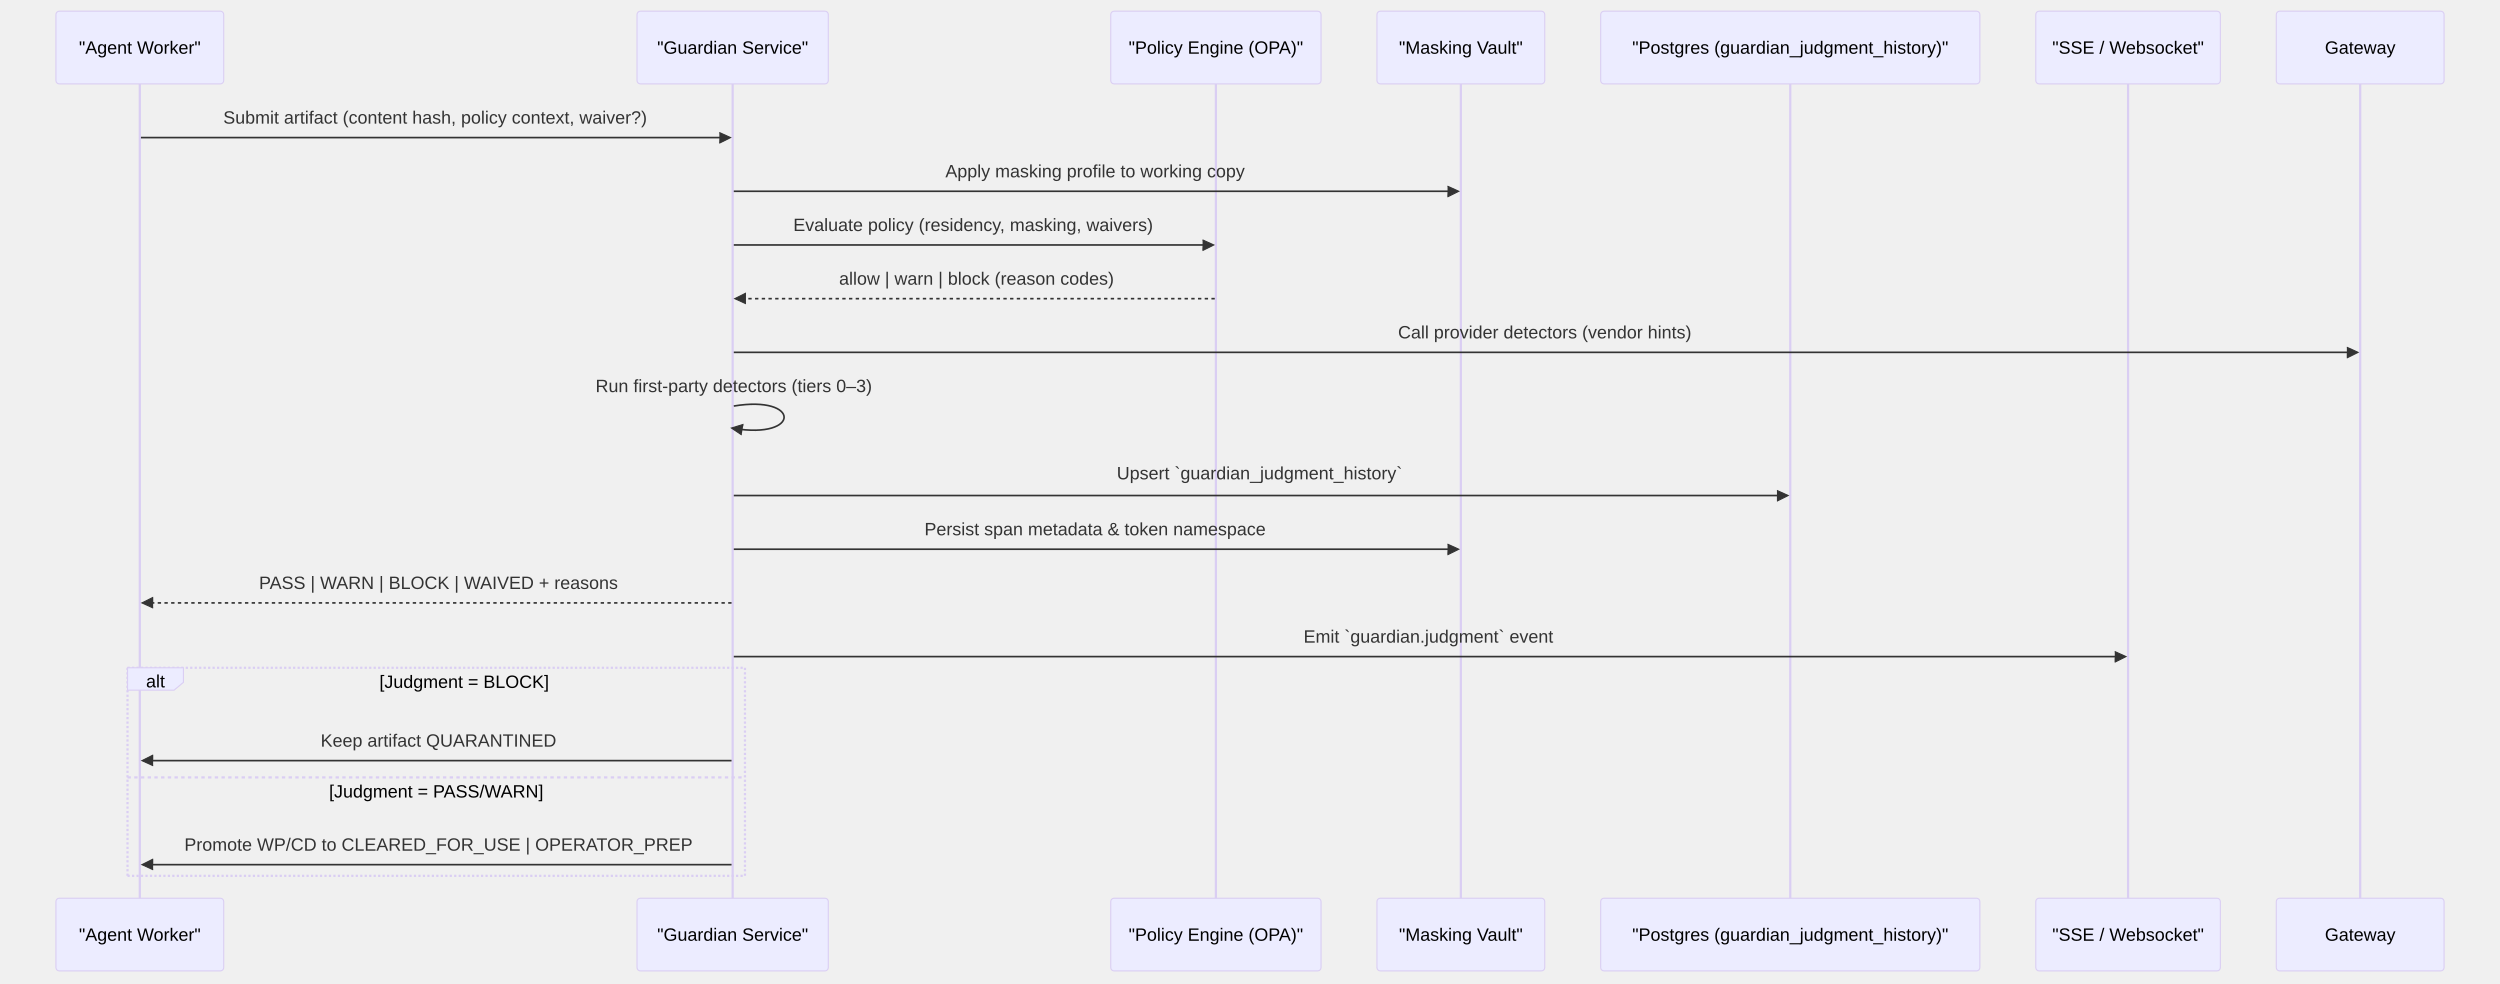
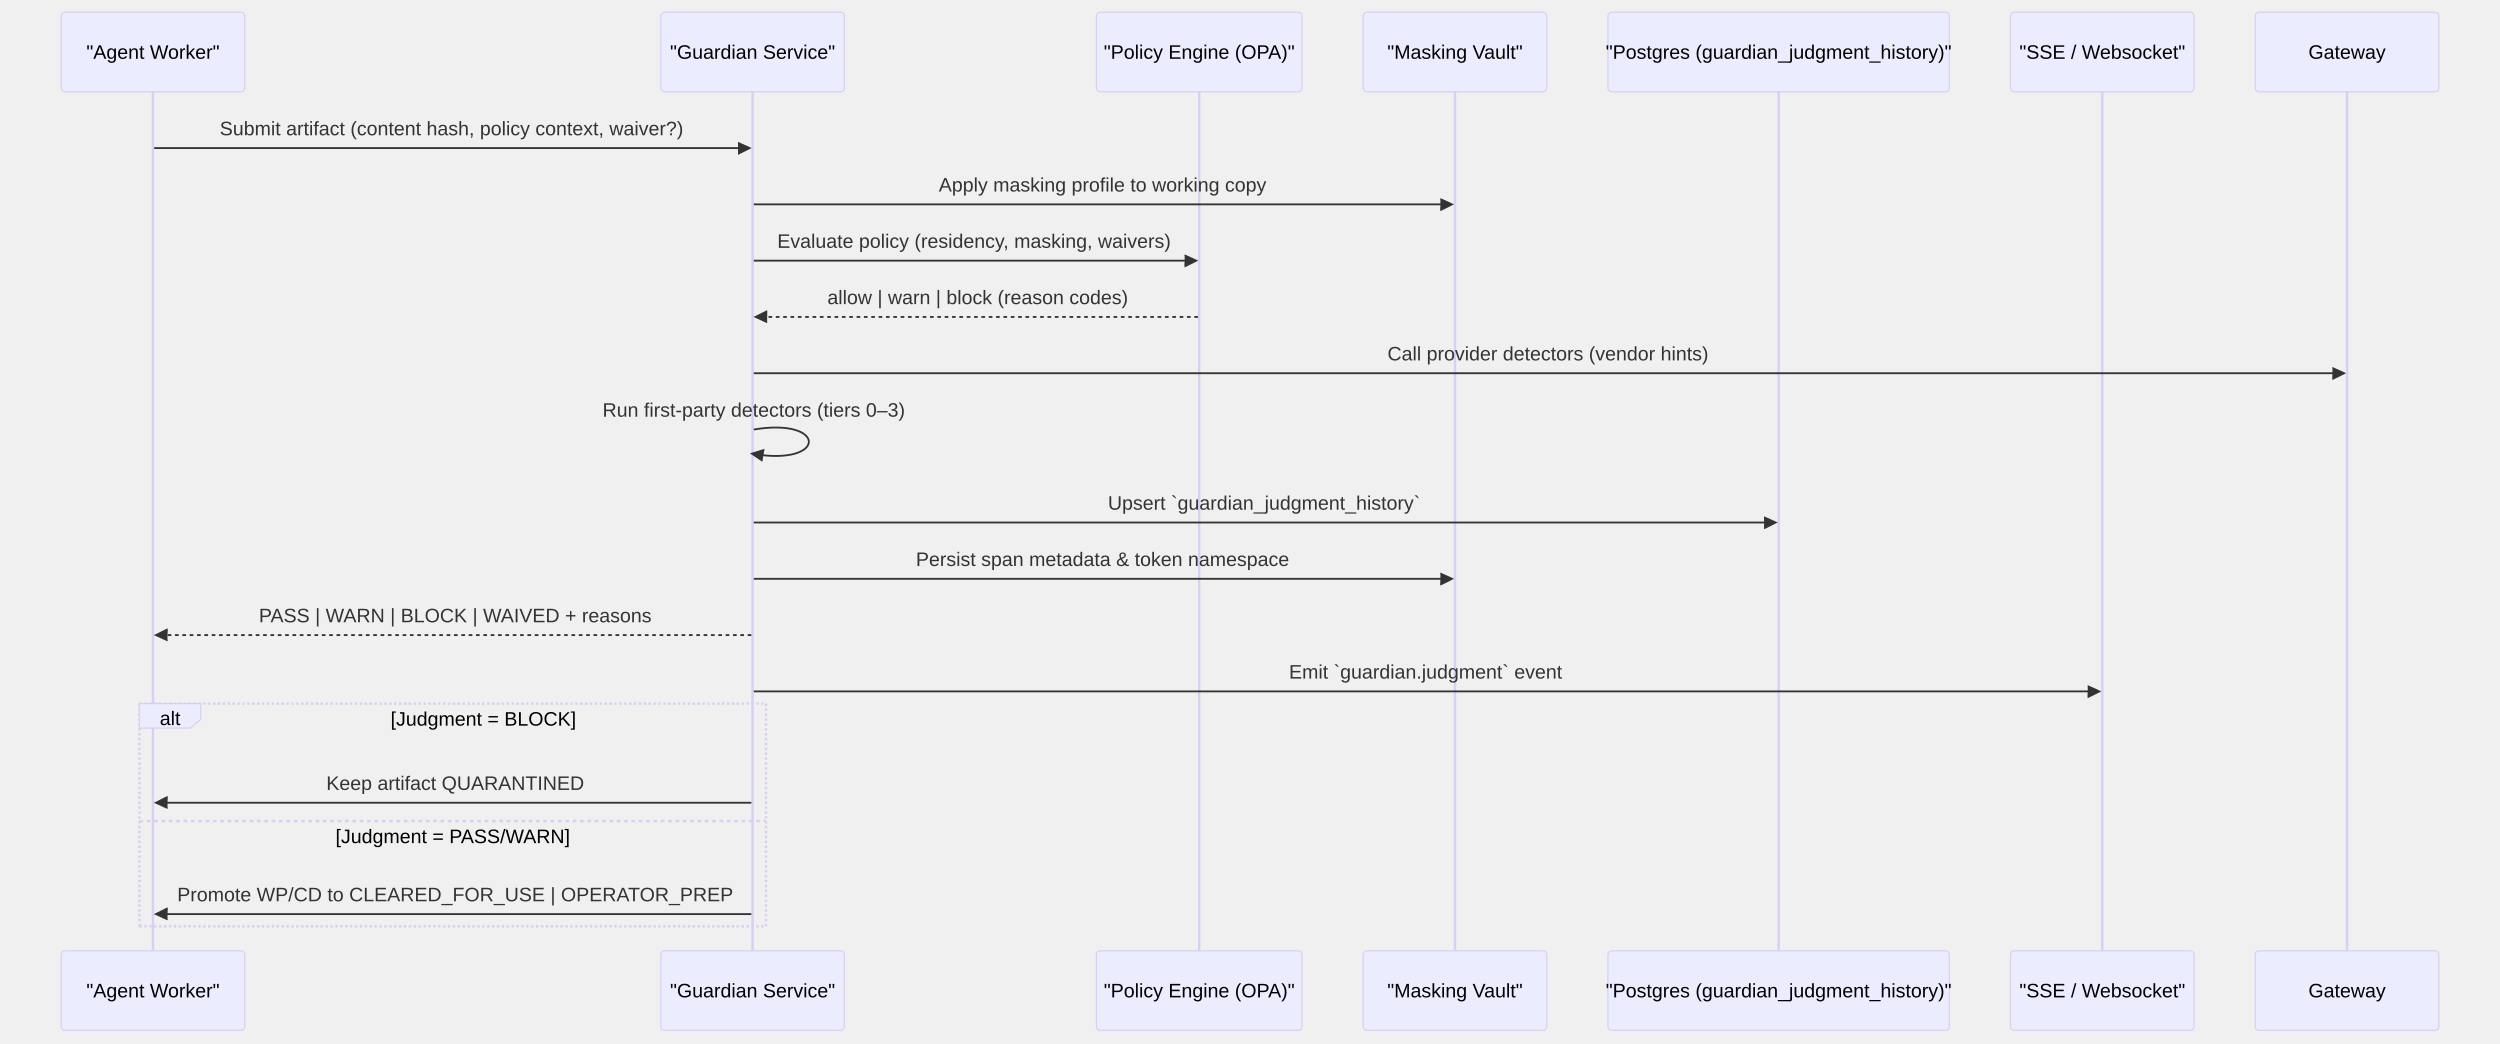
- <svg xmlns="http://www.w3.org/2000/svg" id="my-svg" width="100%" style="max-width: 2235px; background-color: white;" viewBox="-50 -10 2235 879" role="graphics-document document" aria-roledescription="sequence">
+ <svg xmlns="http://www.w3.org/2000/svg" id="my-svg" width="100%" style="max-width: 2043px; background-color: white;" viewBox="-50 -10 2043 853" role="graphics-document document" aria-roledescription="sequence">
  <g>
-     <rect x="1985" y="793" fill="#eaeaea" stroke="#666" width="150" height="65" name="Gateway" rx="3" ry="3" class="actor actor-bottom" />
-     <text x="2060" y="825.5" dominant-baseline="central" alignment-baseline="central" class="actor actor-box" style="text-anchor: middle; font-size: 16px; font-weight: 400;">
-       <tspan x="2060" dy="0">Gateway</tspan>
+     <rect x="1793" y="767" fill="#eaeaea" stroke="#666" width="150" height="65" name="Gateway" rx="3" ry="3" class="actor actor-bottom" />
+     <text x="1868" y="799.5" dominant-baseline="central" alignment-baseline="central" class="actor actor-box" style="text-anchor: middle; font-size: 16px; font-weight: 400;">
+       <tspan x="1868" dy="0">Gateway</tspan>
    </text>
  </g>
  <g>
-     <rect x="1770" y="793" fill="#eaeaea" stroke="#666" width="165" height="65" name="SSE" rx="3" ry="3" class="actor actor-bottom" />
-     <text x="1852.5" y="825.5" dominant-baseline="central" alignment-baseline="central" class="actor actor-box" style="text-anchor: middle; font-size: 16px; font-weight: 400;">
-       <tspan x="1852.5" dy="0">"SSE / Websocket"</tspan>
+     <rect x="1593" y="767" fill="#eaeaea" stroke="#666" width="150" height="65" name="SSE" rx="3" ry="3" class="actor actor-bottom" />
+     <text x="1668" y="799.5" dominant-baseline="central" alignment-baseline="central" class="actor actor-box" style="text-anchor: middle; font-size: 16px; font-weight: 400;">
+       <tspan x="1668" dy="0">"SSE / Websocket"</tspan>
    </text>
  </g>
  <g>
-     <rect x="1381" y="793" fill="#eaeaea" stroke="#666" width="339" height="65" name="DB" rx="3" ry="3" class="actor actor-bottom" />
-     <text x="1550.5" y="825.5" dominant-baseline="central" alignment-baseline="central" class="actor actor-box" style="text-anchor: middle; font-size: 16px; font-weight: 400;">
-       <tspan x="1550.5" dy="0">"Postgres (guardian_judgment_history)"</tspan>
+     <rect x="1264" y="767" fill="#eaeaea" stroke="#666" width="279" height="65" name="DB" rx="3" ry="3" class="actor actor-bottom" />
+     <text x="1403.5" y="799.5" dominant-baseline="central" alignment-baseline="central" class="actor actor-box" style="text-anchor: middle; font-size: 16px; font-weight: 400;">
+       <tspan x="1403.5" dy="0">"Postgres (guardian_judgment_history)"</tspan>
    </text>
  </g>
  <g>
-     <rect x="1181" y="793" fill="#eaeaea" stroke="#666" width="150" height="65" name="Vault" rx="3" ry="3" class="actor actor-bottom" />
-     <text x="1256" y="825.5" dominant-baseline="central" alignment-baseline="central" class="actor actor-box" style="text-anchor: middle; font-size: 16px; font-weight: 400;">
-       <tspan x="1256" dy="0">"Masking Vault"</tspan>
+     <rect x="1064" y="767" fill="#eaeaea" stroke="#666" width="150" height="65" name="Vault" rx="3" ry="3" class="actor actor-bottom" />
+     <text x="1139" y="799.5" dominant-baseline="central" alignment-baseline="central" class="actor actor-box" style="text-anchor: middle; font-size: 16px; font-weight: 400;">
+       <tspan x="1139" dy="0">"Masking Vault"</tspan>
    </text>
  </g>
  <g>
-     <rect x="943" y="793" fill="#eaeaea" stroke="#666" width="188" height="65" name="OPA" rx="3" ry="3" class="actor actor-bottom" />
-     <text x="1037" y="825.5" dominant-baseline="central" alignment-baseline="central" class="actor actor-box" style="text-anchor: middle; font-size: 16px; font-weight: 400;">
-       <tspan x="1037" dy="0">"Policy Engine (OPA)"</tspan>
+     <rect x="846" y="767" fill="#eaeaea" stroke="#666" width="168" height="65" name="OPA" rx="3" ry="3" class="actor actor-bottom" />
+     <text x="930" y="799.5" dominant-baseline="central" alignment-baseline="central" class="actor actor-box" style="text-anchor: middle; font-size: 16px; font-weight: 400;">
+       <tspan x="930" dy="0">"Policy Engine (OPA)"</tspan>
    </text>
  </g>
  <g>
-     <rect x="519.5" y="793" fill="#eaeaea" stroke="#666" width="171" height="65" name="Guardian" rx="3" ry="3" class="actor actor-bottom" />
-     <text x="605" y="825.5" dominant-baseline="central" alignment-baseline="central" class="actor actor-box" style="text-anchor: middle; font-size: 16px; font-weight: 400;">
-       <tspan x="605" dy="0">"Guardian Service"</tspan>
+     <rect x="490" y="767" fill="#eaeaea" stroke="#666" width="150" height="65" name="Guardian" rx="3" ry="3" class="actor actor-bottom" />
+     <text x="565" y="799.5" dominant-baseline="central" alignment-baseline="central" class="actor actor-box" style="text-anchor: middle; font-size: 16px; font-weight: 400;">
+       <tspan x="565" dy="0">"Guardian Service"</tspan>
    </text>
  </g>
  <g>
-     <rect x="0" y="793" fill="#eaeaea" stroke="#666" width="150" height="65" name="Worker" rx="3" ry="3" class="actor actor-bottom" />
-     <text x="75" y="825.5" dominant-baseline="central" alignment-baseline="central" class="actor actor-box" style="text-anchor: middle; font-size: 16px; font-weight: 400;">
+     <rect x="0" y="767" fill="#eaeaea" stroke="#666" width="150" height="65" name="Worker" rx="3" ry="3" class="actor actor-bottom" />
+     <text x="75" y="799.5" dominant-baseline="central" alignment-baseline="central" class="actor actor-box" style="text-anchor: middle; font-size: 16px; font-weight: 400;">
      <tspan x="75" dy="0">"Agent Worker"</tspan>
    </text>
  </g>
  <g>
-     <line id="actor6" x1="2060" y1="65" x2="2060" y2="793" class="actor-line 200" stroke-width="0.5px" stroke="#999" name="Gateway" />
+     <line id="actor6" x1="1868" y1="65" x2="1868" y2="767" class="actor-line 200" stroke-width="0.5px" stroke="#999" name="Gateway" />
    <g id="root-6">
-       <rect x="1985" y="0" fill="#eaeaea" stroke="#666" width="150" height="65" name="Gateway" rx="3" ry="3" class="actor actor-top" />
-       <text x="2060" y="32.5" dominant-baseline="central" alignment-baseline="central" class="actor actor-box" style="text-anchor: middle; font-size: 16px; font-weight: 400;">
-         <tspan x="2060" dy="0">Gateway</tspan>
+       <rect x="1793" y="0" fill="#eaeaea" stroke="#666" width="150" height="65" name="Gateway" rx="3" ry="3" class="actor actor-top" />
+       <text x="1868" y="32.5" dominant-baseline="central" alignment-baseline="central" class="actor actor-box" style="text-anchor: middle; font-size: 16px; font-weight: 400;">
+         <tspan x="1868" dy="0">Gateway</tspan>
      </text>
    </g>
  </g>
  <g>
-     <line id="actor5" x1="1852.5" y1="65" x2="1852.5" y2="793" class="actor-line 200" stroke-width="0.5px" stroke="#999" name="SSE" />
+     <line id="actor5" x1="1668" y1="65" x2="1668" y2="767" class="actor-line 200" stroke-width="0.5px" stroke="#999" name="SSE" />
    <g id="root-5">
-       <rect x="1770" y="0" fill="#eaeaea" stroke="#666" width="165" height="65" name="SSE" rx="3" ry="3" class="actor actor-top" />
-       <text x="1852.5" y="32.5" dominant-baseline="central" alignment-baseline="central" class="actor actor-box" style="text-anchor: middle; font-size: 16px; font-weight: 400;">
-         <tspan x="1852.5" dy="0">"SSE / Websocket"</tspan>
+       <rect x="1593" y="0" fill="#eaeaea" stroke="#666" width="150" height="65" name="SSE" rx="3" ry="3" class="actor actor-top" />
+       <text x="1668" y="32.5" dominant-baseline="central" alignment-baseline="central" class="actor actor-box" style="text-anchor: middle; font-size: 16px; font-weight: 400;">
+         <tspan x="1668" dy="0">"SSE / Websocket"</tspan>
      </text>
    </g>
  </g>
  <g>
-     <line id="actor4" x1="1550.5" y1="65" x2="1550.5" y2="793" class="actor-line 200" stroke-width="0.5px" stroke="#999" name="DB" />
+     <line id="actor4" x1="1403.5" y1="65" x2="1403.5" y2="767" class="actor-line 200" stroke-width="0.5px" stroke="#999" name="DB" />
    <g id="root-4">
-       <rect x="1381" y="0" fill="#eaeaea" stroke="#666" width="339" height="65" name="DB" rx="3" ry="3" class="actor actor-top" />
-       <text x="1550.5" y="32.5" dominant-baseline="central" alignment-baseline="central" class="actor actor-box" style="text-anchor: middle; font-size: 16px; font-weight: 400;">
-         <tspan x="1550.5" dy="0">"Postgres (guardian_judgment_history)"</tspan>
+       <rect x="1264" y="0" fill="#eaeaea" stroke="#666" width="279" height="65" name="DB" rx="3" ry="3" class="actor actor-top" />
+       <text x="1403.5" y="32.5" dominant-baseline="central" alignment-baseline="central" class="actor actor-box" style="text-anchor: middle; font-size: 16px; font-weight: 400;">
+         <tspan x="1403.5" dy="0">"Postgres (guardian_judgment_history)"</tspan>
      </text>
    </g>
  </g>
  <g>
-     <line id="actor3" x1="1256" y1="65" x2="1256" y2="793" class="actor-line 200" stroke-width="0.5px" stroke="#999" name="Vault" />
+     <line id="actor3" x1="1139" y1="65" x2="1139" y2="767" class="actor-line 200" stroke-width="0.5px" stroke="#999" name="Vault" />
    <g id="root-3">
-       <rect x="1181" y="0" fill="#eaeaea" stroke="#666" width="150" height="65" name="Vault" rx="3" ry="3" class="actor actor-top" />
-       <text x="1256" y="32.5" dominant-baseline="central" alignment-baseline="central" class="actor actor-box" style="text-anchor: middle; font-size: 16px; font-weight: 400;">
-         <tspan x="1256" dy="0">"Masking Vault"</tspan>
+       <rect x="1064" y="0" fill="#eaeaea" stroke="#666" width="150" height="65" name="Vault" rx="3" ry="3" class="actor actor-top" />
+       <text x="1139" y="32.5" dominant-baseline="central" alignment-baseline="central" class="actor actor-box" style="text-anchor: middle; font-size: 16px; font-weight: 400;">
+         <tspan x="1139" dy="0">"Masking Vault"</tspan>
      </text>
    </g>
  </g>
  <g>
-     <line id="actor2" x1="1037" y1="65" x2="1037" y2="793" class="actor-line 200" stroke-width="0.5px" stroke="#999" name="OPA" />
+     <line id="actor2" x1="930" y1="65" x2="930" y2="767" class="actor-line 200" stroke-width="0.5px" stroke="#999" name="OPA" />
    <g id="root-2">
-       <rect x="943" y="0" fill="#eaeaea" stroke="#666" width="188" height="65" name="OPA" rx="3" ry="3" class="actor actor-top" />
-       <text x="1037" y="32.5" dominant-baseline="central" alignment-baseline="central" class="actor actor-box" style="text-anchor: middle; font-size: 16px; font-weight: 400;">
-         <tspan x="1037" dy="0">"Policy Engine (OPA)"</tspan>
+       <rect x="846" y="0" fill="#eaeaea" stroke="#666" width="168" height="65" name="OPA" rx="3" ry="3" class="actor actor-top" />
+       <text x="930" y="32.5" dominant-baseline="central" alignment-baseline="central" class="actor actor-box" style="text-anchor: middle; font-size: 16px; font-weight: 400;">
+         <tspan x="930" dy="0">"Policy Engine (OPA)"</tspan>
      </text>
    </g>
  </g>
  <g>
-     <line id="actor1" x1="605" y1="65" x2="605" y2="793" class="actor-line 200" stroke-width="0.5px" stroke="#999" name="Guardian" />
+     <line id="actor1" x1="565" y1="65" x2="565" y2="767" class="actor-line 200" stroke-width="0.5px" stroke="#999" name="Guardian" />
    <g id="root-1">
-       <rect x="519.5" y="0" fill="#eaeaea" stroke="#666" width="171" height="65" name="Guardian" rx="3" ry="3" class="actor actor-top" />
-       <text x="605" y="32.5" dominant-baseline="central" alignment-baseline="central" class="actor actor-box" style="text-anchor: middle; font-size: 16px; font-weight: 400;">
-         <tspan x="605" dy="0">"Guardian Service"</tspan>
+       <rect x="490" y="0" fill="#eaeaea" stroke="#666" width="150" height="65" name="Guardian" rx="3" ry="3" class="actor actor-top" />
+       <text x="565" y="32.5" dominant-baseline="central" alignment-baseline="central" class="actor actor-box" style="text-anchor: middle; font-size: 16px; font-weight: 400;">
+         <tspan x="565" dy="0">"Guardian Service"</tspan>
      </text>
    </g>
  </g>
  <g>
-     <line id="actor0" x1="75" y1="65" x2="75" y2="793" class="actor-line 200" stroke-width="0.5px" stroke="#999" name="Worker" />
+     <line id="actor0" x1="75" y1="65" x2="75" y2="767" class="actor-line 200" stroke-width="0.5px" stroke="#999" name="Worker" />
    <g id="root-0">
      <rect x="0" y="0" fill="#eaeaea" stroke="#666" width="150" height="65" name="Worker" rx="3" ry="3" class="actor actor-top" />
      <text x="75" y="32.5" dominant-baseline="central" alignment-baseline="central" class="actor actor-box" style="text-anchor: middle; font-size: 16px; font-weight: 400;">
        <tspan x="75" dy="0">"Agent Worker"</tspan>
      </text>
    </g>
  </g>
  <style>#my-svg{font-family:"trebuchet ms",verdana,arial,sans-serif;font-size:16px;fill:#333;}@keyframes edge-animation-frame{from{stroke-dashoffset:0;}}@keyframes dash{to{stroke-dashoffset:0;}}#my-svg .edge-animation-slow{stroke-dasharray:9,5!important;stroke-dashoffset:900;animation:dash 50s linear infinite;stroke-linecap:round;}#my-svg .edge-animation-fast{stroke-dasharray:9,5!important;stroke-dashoffset:900;animation:dash 20s linear infinite;stroke-linecap:round;}#my-svg .error-icon{fill:#552222;}#my-svg .error-text{fill:#552222;stroke:#552222;}#my-svg .edge-thickness-normal{stroke-width:1px;}#my-svg .edge-thickness-thick{stroke-width:3.5px;}#my-svg .edge-pattern-solid{stroke-dasharray:0;}#my-svg .edge-thickness-invisible{stroke-width:0;fill:none;}#my-svg .edge-pattern-dashed{stroke-dasharray:3;}#my-svg .edge-pattern-dotted{stroke-dasharray:2;}#my-svg .marker{fill:#333333;stroke:#333333;}#my-svg .marker.cross{stroke:#333333;}#my-svg svg{font-family:"trebuchet ms",verdana,arial,sans-serif;font-size:16px;}#my-svg p{margin:0;}#my-svg .actor{stroke:hsl(259.626, 59.777%, 87.902%);fill:#ECECFF;}#my-svg text.actor&gt;tspan{fill:black;stroke:none;}#my-svg .actor-line{stroke:hsl(259.626, 59.777%, 87.902%);}#my-svg .innerArc{stroke-width:1.5;stroke-dasharray:none;}#my-svg .messageLine0{stroke-width:1.5;stroke-dasharray:none;stroke:#333;}#my-svg .messageLine1{stroke-width:1.5;stroke-dasharray:2,2;stroke:#333;}#my-svg #arrowhead path{fill:#333;stroke:#333;}#my-svg .sequenceNumber{fill:white;}#my-svg #sequencenumber{fill:#333;}#my-svg #crosshead path{fill:#333;stroke:#333;}#my-svg .messageText{fill:#333;stroke:none;}#my-svg .labelBox{stroke:hsl(259.626, 59.777%, 87.902%);fill:#ECECFF;}#my-svg .labelText,#my-svg .labelText&gt;tspan{fill:black;stroke:none;}#my-svg .loopText,#my-svg .loopText&gt;tspan{fill:black;stroke:none;}#my-svg .loopLine{stroke-width:2px;stroke-dasharray:2,2;stroke:hsl(259.626, 59.777%, 87.902%);fill:hsl(259.626, 59.777%, 87.902%);}#my-svg .note{stroke:#aaaa33;fill:#fff5ad;}#my-svg .noteText,#my-svg .noteText&gt;tspan{fill:black;stroke:none;}#my-svg .activation0{fill:#f4f4f4;stroke:#666;}#my-svg .activation1{fill:#f4f4f4;stroke:#666;}#my-svg .activation2{fill:#f4f4f4;stroke:#666;}#my-svg .actorPopupMenu{position:absolute;}#my-svg .actorPopupMenuPanel{position:absolute;fill:#ECECFF;box-shadow:0px 8px 16px 0px rgba(0,0,0,0.2);filter:drop-shadow(3px 5px 2px rgb(0 0 0 / 0.4));}#my-svg .actor-man line{stroke:hsl(259.626, 59.777%, 87.902%);fill:#ECECFF;}#my-svg .actor-man circle,#my-svg line{stroke:hsl(259.626, 59.777%, 87.902%);fill:#ECECFF;stroke-width:2px;}#my-svg :root{--mermaid-font-family:"trebuchet ms",verdana,arial,sans-serif;}</style>
  <g />
  <defs>
    <symbol id="computer" width="24" height="24">
      <path transform="scale(.5)" d="M2 2v13h20v-13h-20zm18 11h-16v-9h16v9zm-10.228 6l.466-1h3.524l.467 1h-4.457zm14.228 3h-24l2-6h2.104l-1.33 4h18.45l-1.297-4h2.073l2 6zm-5-10h-14v-7h14v7z" />
    </symbol>
  </defs>
  <defs>
    <symbol id="database" fill-rule="evenodd" clip-rule="evenodd">
      <path transform="scale(.5)" d="M12.258.001l.256.004.255.005.253.008.251.01.249.012.247.015.246.016.242.019.241.02.239.023.236.024.233.027.231.028.229.031.225.032.223.034.22.036.217.038.214.04.211.041.208.043.205.045.201.046.198.048.194.05.191.051.187.053.183.054.18.056.175.057.172.059.168.06.163.061.16.063.155.064.15.066.074.033.073.033.071.034.07.034.069.035.068.035.067.035.066.035.064.036.064.036.062.036.06.036.06.037.058.037.058.037.055.038.055.038.053.038.052.038.051.039.05.039.048.039.047.039.045.04.044.04.043.04.041.04.04.041.039.041.037.041.036.041.034.041.033.042.032.042.03.042.029.042.027.042.026.043.024.043.023.043.021.043.02.043.018.044.017.043.015.044.013.044.012.044.011.045.009.044.007.045.006.045.004.045.002.045.001.045v17l-.001.045-.002.045-.004.045-.006.045-.007.045-.009.044-.011.045-.012.044-.013.044-.015.044-.017.043-.018.044-.02.043-.021.043-.023.043-.024.043-.026.043-.027.042-.029.042-.03.042-.032.042-.033.042-.034.041-.036.041-.037.041-.039.041-.04.041-.041.04-.043.04-.044.04-.045.04-.047.039-.048.039-.05.039-.051.039-.052.038-.053.038-.055.038-.055.038-.058.037-.058.037-.06.037-.06.036-.062.036-.064.036-.064.036-.066.035-.067.035-.068.035-.069.035-.07.034-.071.034-.073.033-.074.033-.15.066-.155.064-.16.063-.163.061-.168.06-.172.059-.175.057-.18.056-.183.054-.187.053-.191.051-.194.05-.198.048-.201.046-.205.045-.208.043-.211.041-.214.04-.217.038-.22.036-.223.034-.225.032-.229.031-.231.028-.233.027-.236.024-.239.023-.241.02-.242.019-.246.016-.247.015-.249.012-.251.01-.253.008-.255.005-.256.004-.258.001-.258-.001-.256-.004-.255-.005-.253-.008-.251-.01-.249-.012-.247-.015-.245-.016-.243-.019-.241-.02-.238-.023-.236-.024-.234-.027-.231-.028-.228-.031-.226-.032-.223-.034-.22-.036-.217-.038-.214-.04-.211-.041-.208-.043-.204-.045-.201-.046-.198-.048-.195-.05-.19-.051-.187-.053-.184-.054-.179-.056-.176-.057-.172-.059-.167-.06-.164-.061-.159-.063-.155-.064-.151-.066-.074-.033-.072-.033-.072-.034-.07-.034-.069-.035-.068-.035-.067-.035-.066-.035-.064-.036-.063-.036-.062-.036-.061-.036-.06-.037-.058-.037-.057-.037-.056-.038-.055-.038-.053-.038-.052-.038-.051-.039-.049-.039-.049-.039-.046-.039-.046-.04-.044-.04-.043-.04-.041-.04-.04-.041-.039-.041-.037-.041-.036-.041-.034-.041-.033-.042-.032-.042-.03-.042-.029-.042-.027-.042-.026-.043-.024-.043-.023-.043-.021-.043-.02-.043-.018-.044-.017-.043-.015-.044-.013-.044-.012-.044-.011-.045-.009-.044-.007-.045-.006-.045-.004-.045-.002-.045-.001-.045v-17l.001-.045.002-.045.004-.045.006-.045.007-.045.009-.044.011-.045.012-.044.013-.044.015-.044.017-.043.018-.044.02-.043.021-.043.023-.043.024-.043.026-.043.027-.042.029-.042.03-.042.032-.042.033-.042.034-.041.036-.041.037-.041.039-.041.04-.041.041-.04.043-.04.044-.04.046-.04.046-.039.049-.039.049-.039.051-.039.052-.038.053-.038.055-.038.056-.038.057-.037.058-.037.06-.037.061-.036.062-.036.063-.036.064-.036.066-.035.067-.035.068-.035.069-.035.07-.034.072-.034.072-.033.074-.033.151-.066.155-.064.159-.063.164-.061.167-.06.172-.059.176-.057.179-.056.184-.054.187-.053.19-.051.195-.05.198-.048.201-.046.204-.045.208-.043.211-.041.214-.04.217-.038.22-.036.223-.034.226-.032.228-.031.231-.028.234-.027.236-.024.238-.023.241-.02.243-.019.245-.016.247-.015.249-.012.251-.01.253-.008.255-.005.256-.004.258-.001.258.001zm-9.258 20.499v.01l.001.021.003.021.004.022.005.021.006.022.007.022.009.023.01.022.011.023.012.023.013.023.015.023.016.024.017.023.018.024.019.024.021.024.022.025.023.024.024.025.052.049.056.05.061.051.066.051.07.051.075.051.079.052.084.052.088.052.092.052.097.052.102.051.105.052.11.052.114.051.119.051.123.051.127.05.131.05.135.05.139.048.144.049.147.047.152.047.155.047.16.045.163.045.167.043.171.043.176.041.178.041.183.039.187.039.19.037.194.035.197.035.202.033.204.031.209.03.212.029.216.027.219.025.222.024.226.021.23.02.233.018.236.016.24.015.243.012.246.01.249.008.253.005.256.004.259.001.26-.001.257-.004.254-.005.25-.008.247-.011.244-.012.241-.014.237-.016.233-.018.231-.021.226-.021.224-.024.22-.026.216-.027.212-.028.21-.031.205-.031.202-.034.198-.034.194-.036.191-.037.187-.039.183-.04.179-.04.175-.042.172-.043.168-.044.163-.045.16-.046.155-.046.152-.047.148-.048.143-.049.139-.049.136-.05.131-.05.126-.05.123-.051.118-.052.114-.051.11-.052.106-.052.101-.052.096-.052.092-.052.088-.053.083-.051.079-.052.074-.052.07-.051.065-.051.06-.051.056-.05.051-.05.023-.024.023-.025.021-.024.02-.024.019-.024.018-.024.017-.024.015-.023.014-.024.013-.023.012-.023.01-.023.01-.022.008-.022.006-.022.006-.022.004-.022.004-.021.001-.021.001-.021v-4.127l-.077.055-.08.053-.083.054-.085.053-.087.052-.09.052-.093.051-.095.05-.097.05-.1.049-.102.049-.105.048-.106.047-.109.047-.111.046-.114.045-.115.045-.118.044-.12.043-.122.042-.124.042-.126.041-.128.04-.13.04-.132.038-.134.038-.135.037-.138.037-.139.035-.142.035-.143.034-.144.033-.147.032-.148.031-.15.03-.151.03-.153.029-.154.027-.156.027-.158.026-.159.025-.161.024-.162.023-.163.022-.165.021-.166.02-.167.019-.169.018-.169.017-.171.016-.173.015-.173.014-.175.013-.175.012-.177.011-.178.01-.179.008-.179.008-.181.006-.182.005-.182.004-.184.003-.184.002h-.37l-.184-.002-.184-.003-.182-.004-.182-.005-.181-.006-.179-.008-.179-.008-.178-.01-.176-.011-.176-.012-.175-.013-.173-.014-.172-.015-.171-.016-.17-.017-.169-.018-.167-.019-.166-.02-.165-.021-.163-.022-.162-.023-.161-.024-.159-.025-.157-.026-.156-.027-.155-.027-.153-.029-.151-.03-.15-.03-.148-.031-.146-.032-.145-.033-.143-.034-.141-.035-.14-.035-.137-.037-.136-.037-.134-.038-.132-.038-.13-.04-.128-.04-.126-.041-.124-.042-.122-.042-.12-.044-.117-.043-.116-.045-.113-.045-.112-.046-.109-.047-.106-.047-.105-.048-.102-.049-.1-.049-.097-.05-.095-.05-.093-.052-.09-.051-.087-.052-.085-.053-.083-.054-.08-.054-.077-.054v4.127zm0-5.654v.011l.001.021.003.021.004.021.005.022.006.022.007.022.009.022.01.022.011.023.012.023.013.023.015.024.016.023.017.024.018.024.019.024.021.024.022.024.023.025.024.024.052.05.056.05.061.05.066.051.07.051.075.052.079.051.084.052.088.052.092.052.097.052.102.052.105.052.11.051.114.051.119.052.123.05.127.051.131.05.135.049.139.049.144.048.147.048.152.047.155.046.16.045.163.045.167.044.171.042.176.042.178.04.183.04.187.038.19.037.194.036.197.034.202.033.204.032.209.03.212.028.216.027.219.025.222.024.226.022.23.02.233.018.236.016.24.014.243.012.246.01.249.008.253.006.256.003.259.001.26-.001.257-.003.254-.006.25-.008.247-.01.244-.012.241-.015.237-.016.233-.018.231-.02.226-.022.224-.024.22-.025.216-.027.212-.029.21-.03.205-.032.202-.033.198-.035.194-.036.191-.037.187-.039.183-.039.179-.041.175-.042.172-.043.168-.044.163-.045.16-.045.155-.047.152-.047.148-.048.143-.048.139-.05.136-.049.131-.05.126-.051.123-.051.118-.051.114-.052.11-.052.106-.052.101-.052.096-.052.092-.052.088-.052.083-.052.079-.052.074-.051.07-.052.065-.051.06-.05.056-.051.051-.049.023-.025.023-.024.021-.025.02-.024.019-.024.018-.024.017-.024.015-.023.014-.023.013-.024.012-.022.01-.023.01-.023.008-.022.006-.022.006-.022.004-.021.004-.022.001-.021.001-.021v-4.139l-.077.054-.08.054-.083.054-.085.052-.087.053-.09.051-.093.051-.095.051-.097.05-.1.049-.102.049-.105.048-.106.047-.109.047-.111.046-.114.045-.115.044-.118.044-.12.044-.122.042-.124.042-.126.041-.128.04-.13.039-.132.039-.134.038-.135.037-.138.036-.139.036-.142.035-.143.033-.144.033-.147.033-.148.031-.15.03-.151.03-.153.028-.154.028-.156.027-.158.026-.159.025-.161.024-.162.023-.163.022-.165.021-.166.02-.167.019-.169.018-.169.017-.171.016-.173.015-.173.014-.175.013-.175.012-.177.011-.178.009-.179.009-.179.007-.181.007-.182.005-.182.004-.184.003-.184.002h-.37l-.184-.002-.184-.003-.182-.004-.182-.005-.181-.007-.179-.007-.179-.009-.178-.009-.176-.011-.176-.012-.175-.013-.173-.014-.172-.015-.171-.016-.17-.017-.169-.018-.167-.019-.166-.02-.165-.021-.163-.022-.162-.023-.161-.024-.159-.025-.157-.026-.156-.027-.155-.028-.153-.028-.151-.03-.15-.03-.148-.031-.146-.033-.145-.033-.143-.033-.141-.035-.14-.036-.137-.036-.136-.037-.134-.038-.132-.039-.13-.039-.128-.04-.126-.041-.124-.042-.122-.043-.12-.043-.117-.044-.116-.044-.113-.046-.112-.046-.109-.046-.106-.047-.105-.048-.102-.049-.1-.049-.097-.05-.095-.051-.093-.051-.09-.051-.087-.053-.085-.052-.083-.054-.08-.054-.077-.054v4.139zm0-5.666v.011l.001.02.003.022.004.021.005.022.006.021.007.022.009.023.01.022.011.023.012.023.013.023.015.023.016.024.017.024.018.023.019.024.021.025.022.024.023.024.024.025.052.05.056.05.061.05.066.051.07.051.075.052.079.051.084.052.088.052.092.052.097.052.102.052.105.051.11.052.114.051.119.051.123.051.127.05.131.05.135.05.139.049.144.048.147.048.152.047.155.046.16.045.163.045.167.043.171.043.176.042.178.04.183.04.187.038.19.037.194.036.197.034.202.033.204.032.209.03.212.028.216.027.219.025.222.024.226.021.23.02.233.018.236.017.24.014.243.012.246.01.249.008.253.006.256.003.259.001.26-.001.257-.003.254-.006.25-.008.247-.01.244-.013.241-.014.237-.016.233-.018.231-.02.226-.022.224-.024.22-.025.216-.027.212-.029.21-.03.205-.032.202-.033.198-.035.194-.036.191-.037.187-.039.183-.039.179-.041.175-.042.172-.043.168-.044.163-.045.16-.045.155-.047.152-.047.148-.048.143-.049.139-.049.136-.049.131-.051.126-.05.123-.051.118-.052.114-.051.11-.052.106-.052.101-.052.096-.052.092-.052.088-.052.083-.052.079-.052.074-.052.07-.051.065-.051.06-.051.056-.05.051-.049.023-.025.023-.025.021-.024.02-.024.019-.024.018-.024.017-.024.015-.023.014-.024.013-.023.012-.023.01-.022.01-.023.008-.022.006-.022.006-.022.004-.022.004-.021.001-.021.001-.021v-4.153l-.077.054-.08.054-.083.053-.085.053-.087.053-.09.051-.093.051-.095.051-.097.05-.1.049-.102.048-.105.048-.106.048-.109.046-.111.046-.114.046-.115.044-.118.044-.12.043-.122.043-.124.042-.126.041-.128.04-.13.039-.132.039-.134.038-.135.037-.138.036-.139.036-.142.034-.143.034-.144.033-.147.032-.148.032-.15.03-.151.03-.153.028-.154.028-.156.027-.158.026-.159.024-.161.024-.162.023-.163.023-.165.021-.166.02-.167.019-.169.018-.169.017-.171.016-.173.015-.173.014-.175.013-.175.012-.177.01-.178.01-.179.009-.179.007-.181.006-.182.006-.182.004-.184.003-.184.001-.185.001-.185-.001-.184-.001-.184-.003-.182-.004-.182-.006-.181-.006-.179-.007-.179-.009-.178-.01-.176-.01-.176-.012-.175-.013-.173-.014-.172-.015-.171-.016-.17-.017-.169-.018-.167-.019-.166-.02-.165-.021-.163-.023-.162-.023-.161-.024-.159-.024-.157-.026-.156-.027-.155-.028-.153-.028-.151-.03-.15-.03-.148-.032-.146-.032-.145-.033-.143-.034-.141-.034-.14-.036-.137-.036-.136-.037-.134-.038-.132-.039-.13-.039-.128-.041-.126-.041-.124-.041-.122-.043-.12-.043-.117-.044-.116-.044-.113-.046-.112-.046-.109-.046-.106-.048-.105-.048-.102-.048-.1-.05-.097-.049-.095-.051-.093-.051-.09-.052-.087-.052-.085-.053-.083-.053-.08-.054-.077-.054v4.153zm8.74-8.179l-.257.004-.254.005-.25.008-.247.011-.244.012-.241.014-.237.016-.233.018-.231.021-.226.022-.224.023-.22.026-.216.027-.212.028-.21.031-.205.032-.202.033-.198.034-.194.036-.191.038-.187.038-.183.04-.179.041-.175.042-.172.043-.168.043-.163.045-.16.046-.155.046-.152.048-.148.048-.143.048-.139.049-.136.05-.131.05-.126.051-.123.051-.118.051-.114.052-.11.052-.106.052-.101.052-.096.052-.092.052-.088.052-.083.052-.079.052-.074.051-.07.052-.065.051-.06.05-.056.05-.051.05-.023.025-.023.024-.021.024-.02.025-.019.024-.018.024-.017.023-.015.024-.014.023-.013.023-.012.023-.01.023-.01.022-.008.022-.006.023-.006.021-.004.022-.004.021-.001.021-.001.021.001.021.001.021.004.021.004.022.006.021.006.023.008.022.01.022.01.023.012.023.013.023.014.023.015.024.017.023.018.024.019.024.02.025.021.024.023.024.023.025.051.05.056.05.06.05.065.051.07.052.074.051.079.052.083.052.088.052.092.052.096.052.101.052.106.052.11.052.114.052.118.051.123.051.126.051.131.05.136.05.139.049.143.048.148.048.152.048.155.046.16.046.163.045.168.043.172.043.175.042.179.041.183.04.187.038.191.038.194.036.198.034.202.033.205.032.21.031.212.028.216.027.22.026.224.023.226.022.231.021.233.018.237.016.241.014.244.012.247.011.25.008.254.005.257.004.26.001.26-.001.257-.004.254-.005.25-.008.247-.011.244-.012.241-.014.237-.016.233-.018.231-.021.226-.022.224-.023.22-.026.216-.027.212-.028.21-.031.205-.032.202-.033.198-.034.194-.036.191-.038.187-.038.183-.04.179-.041.175-.042.172-.043.168-.043.163-.045.16-.046.155-.046.152-.048.148-.048.143-.048.139-.049.136-.05.131-.05.126-.051.123-.051.118-.051.114-.052.11-.052.106-.052.101-.052.096-.052.092-.052.088-.052.083-.052.079-.052.074-.051.07-.052.065-.051.06-.05.056-.05.051-.05.023-.025.023-.024.021-.024.02-.025.019-.024.018-.024.017-.023.015-.024.014-.023.013-.023.012-.023.01-.023.01-.022.008-.022.006-.023.006-.021.004-.022.004-.021.001-.021.001-.021-.001-.021-.001-.021-.004-.021-.004-.022-.006-.021-.006-.023-.008-.022-.01-.022-.01-.023-.012-.023-.013-.023-.014-.023-.015-.024-.017-.023-.018-.024-.019-.024-.02-.025-.021-.024-.023-.024-.023-.025-.051-.05-.056-.05-.06-.05-.065-.051-.07-.052-.074-.051-.079-.052-.083-.052-.088-.052-.092-.052-.096-.052-.101-.052-.106-.052-.11-.052-.114-.052-.118-.051-.123-.051-.126-.051-.131-.05-.136-.05-.139-.049-.143-.048-.148-.048-.152-.048-.155-.046-.16-.046-.163-.045-.168-.043-.172-.043-.175-.042-.179-.041-.183-.04-.187-.038-.191-.038-.194-.036-.198-.034-.202-.033-.205-.032-.21-.031-.212-.028-.216-.027-.22-.026-.224-.023-.226-.022-.231-.021-.233-.018-.237-.016-.241-.014-.244-.012-.247-.011-.25-.008-.254-.005-.257-.004-.26-.001-.26.001z" />
    </symbol>
  </defs>
  <defs>
    <symbol id="clock" width="24" height="24">
      <path transform="scale(.5)" d="M12 2c5.514 0 10 4.486 10 10s-4.486 10-10 10-10-4.486-10-10 4.486-10 10-10zm0-2c-6.627 0-12 5.373-12 12s5.373 12 12 12 12-5.373 12-12-5.373-12-12-12zm5.848 12.459c.202.038.202.333.001.372-1.907.361-6.045 1.111-6.547 1.111-.719 0-1.301-.582-1.301-1.301 0-.512.77-5.447 1.125-7.445.034-.192.312-.181.343.014l.985 6.238 5.394 1.011z" />
    </symbol>
  </defs>
  <defs>
    <marker id="arrowhead" refX="7.9" refY="5" markerUnits="userSpaceOnUse" markerWidth="12" markerHeight="12" orient="auto-start-reverse">
      <path d="M -1 0 L 10 5 L 0 10 z" />
    </marker>
  </defs>
  <defs>
    <marker id="crosshead" markerWidth="15" markerHeight="8" orient="auto" refX="4" refY="4.5">
      <path fill="none" stroke="#000000" stroke-width="1pt" d="M 1,2 L 6,7 M 6,2 L 1,7" style="stroke-dasharray: 0, 0;" />
    </marker>
  </defs>
  <defs>
    <marker id="filled-head" refX="15.5" refY="7" markerWidth="20" markerHeight="28" orient="auto">
      <path d="M 18,7 L9,13 L14,7 L9,1 Z" />
    </marker>
  </defs>
  <defs>
    <marker id="sequencenumber" refX="15" refY="15" markerWidth="60" markerHeight="40" orient="auto">
      <circle cx="15" cy="15" r="6" />
    </marker>
  </defs>
  <g>
-     <line x1="64" y1="587" x2="616" y2="587" class="loopLine" />
-     <line x1="616" y1="587" x2="616" y2="773" class="loopLine" />
-     <line x1="64" y1="773" x2="616" y2="773" class="loopLine" />
-     <line x1="64" y1="587" x2="64" y2="773" class="loopLine" />
-     <line x1="64" y1="685" x2="616" y2="685" class="loopLine" style="stroke-dasharray: 3, 3;" />
-     <polygon points="64,587 114,587 114,600 105.6,607 64,607" class="labelBox" />
-     <text x="89" y="600" text-anchor="middle" dominant-baseline="middle" alignment-baseline="middle" class="labelText" style="font-size: 16px; font-weight: 400;">alt</text>
-     <text x="365" y="605" text-anchor="middle" class="loopText" style="font-size: 16px; font-weight: 400;">
-       <tspan x="365">[Judgment = BLOCK]</tspan>
+     <line x1="64" y1="565" x2="576" y2="565" class="loopLine" />
+     <line x1="576" y1="565" x2="576" y2="747" class="loopLine" />
+     <line x1="64" y1="747" x2="576" y2="747" class="loopLine" />
+     <line x1="64" y1="565" x2="64" y2="747" class="loopLine" />
+     <line x1="64" y1="661" x2="576" y2="661" class="loopLine" style="stroke-dasharray: 3, 3;" />
+     <polygon points="64,565 114,565 114,578 105.6,585 64,585" class="labelBox" />
+     <text x="89" y="578" text-anchor="middle" dominant-baseline="middle" alignment-baseline="middle" class="labelText" style="font-size: 16px; font-weight: 400;">alt</text>
+     <text x="345" y="583" text-anchor="middle" class="loopText" style="font-size: 16px; font-weight: 400;">
+       <tspan x="345">[Judgment = BLOCK]</tspan>
    </text>
-     <text x="340" y="703" text-anchor="middle" class="loopText" style="font-size: 16px; font-weight: 400;">[Judgment = PASS/WARN]</text>
+     <text x="320" y="679" text-anchor="middle" class="loopText" style="font-size: 16px; font-weight: 400;">[Judgment = PASS/WARN]</text>
  </g>
-   <text x="339" y="80" text-anchor="middle" dominant-baseline="middle" alignment-baseline="middle" class="messageText" dy="1em" style="font-size: 16px; font-weight: 400;">Submit artifact (content hash, policy context, waiver?)</text>
-   <line x1="76" y1="113" x2="601" y2="113" class="messageLine0" stroke-width="2" stroke="none" marker-end="url(#arrowhead)" style="fill: none;" />
-   <text x="929" y="128" text-anchor="middle" dominant-baseline="middle" alignment-baseline="middle" class="messageText" dy="1em" style="font-size: 16px; font-weight: 400;">Apply masking profile to working copy</text>
-   <line x1="606" y1="161" x2="1252" y2="161" class="messageLine0" stroke-width="2" stroke="none" marker-end="url(#arrowhead)" style="fill: none;" />
-   <text x="820" y="176" text-anchor="middle" dominant-baseline="middle" alignment-baseline="middle" class="messageText" dy="1em" style="font-size: 16px; font-weight: 400;">Evaluate policy (residency, masking, waivers)</text>
-   <line x1="606" y1="209" x2="1033" y2="209" class="messageLine0" stroke-width="2" stroke="none" marker-end="url(#arrowhead)" style="fill: none;" />
-   <text x="823" y="224" text-anchor="middle" dominant-baseline="middle" alignment-baseline="middle" class="messageText" dy="1em" style="font-size: 16px; font-weight: 400;">allow | warn | block (reason codes)</text>
-   <line x1="1036" y1="257" x2="609" y2="257" class="messageLine1" stroke-width="2" stroke="none" marker-end="url(#arrowhead)" style="stroke-dasharray: 3, 3; fill: none;" />
-   <text x="1331" y="272" text-anchor="middle" dominant-baseline="middle" alignment-baseline="middle" class="messageText" dy="1em" style="font-size: 16px; font-weight: 400;">Call provider detectors (vendor hints)</text>
-   <line x1="606" y1="305" x2="2056" y2="305" class="messageLine0" stroke-width="2" stroke="none" marker-end="url(#arrowhead)" style="fill: none;" />
-   <text x="606" y="320" text-anchor="middle" dominant-baseline="middle" alignment-baseline="middle" class="messageText" dy="1em" style="font-size: 16px; font-weight: 400;">Run first-party detectors (tiers 0–3)</text>
-   <path d="M 606,353 C 666,343 666,383 606,373" class="messageLine0" stroke-width="2" stroke="none" marker-end="url(#arrowhead)" style="fill: none;" />
-   <text x="1076" y="398" text-anchor="middle" dominant-baseline="middle" alignment-baseline="middle" class="messageText" dy="1em" style="font-size: 16px; font-weight: 400;">Upsert `guardian_judgment_history`</text>
-   <line x1="606" y1="433" x2="1546.5" y2="433" class="messageLine0" stroke-width="2" stroke="none" marker-end="url(#arrowhead)" style="fill: none;" />
-   <text x="929" y="448" text-anchor="middle" dominant-baseline="middle" alignment-baseline="middle" class="messageText" dy="1em" style="font-size: 16px; font-weight: 400;">Persist span metadata &amp; token namespace</text>
-   <line x1="606" y1="481" x2="1252" y2="481" class="messageLine0" stroke-width="2" stroke="none" marker-end="url(#arrowhead)" style="fill: none;" />
-   <text x="342" y="496" text-anchor="middle" dominant-baseline="middle" alignment-baseline="middle" class="messageText" dy="1em" style="font-size: 16px; font-weight: 400;">PASS | WARN | BLOCK | WAIVED + reasons</text>
-   <line x1="604" y1="529" x2="79" y2="529" class="messageLine1" stroke-width="2" stroke="none" marker-end="url(#arrowhead)" style="stroke-dasharray: 3, 3; fill: none;" />
-   <text x="1227" y="544" text-anchor="middle" dominant-baseline="middle" alignment-baseline="middle" class="messageText" dy="1em" style="font-size: 16px; font-weight: 400;">Emit `guardian.judgment` event</text>
-   <line x1="606" y1="577" x2="1848.5" y2="577" class="messageLine0" stroke-width="2" stroke="none" marker-end="url(#arrowhead)" style="fill: none;" />
-   <text x="342" y="637" text-anchor="middle" dominant-baseline="middle" alignment-baseline="middle" class="messageText" dy="1em" style="font-size: 16px; font-weight: 400;">Keep artifact QUARANTINED</text>
-   <line x1="604" y1="670" x2="79" y2="670" class="messageLine0" stroke-width="2" stroke="none" marker-end="url(#arrowhead)" style="fill: none;" />
-   <text x="342" y="730" text-anchor="middle" dominant-baseline="middle" alignment-baseline="middle" class="messageText" dy="1em" style="font-size: 16px; font-weight: 400;">Promote WP/CD to CLEARED_FOR_USE | OPERATOR_PREP</text>
-   <line x1="604" y1="763" x2="79" y2="763" class="messageLine0" stroke-width="2" stroke="none" marker-end="url(#arrowhead)" style="fill: none;" />
+   <text x="319" y="80" text-anchor="middle" dominant-baseline="middle" alignment-baseline="middle" class="messageText" dy="1em" style="font-size: 16px; font-weight: 400;">Submit artifact (content hash, policy context, waiver?)</text>
+   <line x1="76" y1="111" x2="561" y2="111" class="messageLine0" stroke-width="2" stroke="none" marker-end="url(#arrowhead)" style="fill: none;" />
+   <text x="851" y="126" text-anchor="middle" dominant-baseline="middle" alignment-baseline="middle" class="messageText" dy="1em" style="font-size: 16px; font-weight: 400;">Apply masking profile to working copy</text>
+   <line x1="566" y1="157" x2="1135" y2="157" class="messageLine0" stroke-width="2" stroke="none" marker-end="url(#arrowhead)" style="fill: none;" />
+   <text x="746" y="172" text-anchor="middle" dominant-baseline="middle" alignment-baseline="middle" class="messageText" dy="1em" style="font-size: 16px; font-weight: 400;">Evaluate policy (residency, masking, waivers)</text>
+   <line x1="566" y1="203" x2="926" y2="203" class="messageLine0" stroke-width="2" stroke="none" marker-end="url(#arrowhead)" style="fill: none;" />
+   <text x="749" y="218" text-anchor="middle" dominant-baseline="middle" alignment-baseline="middle" class="messageText" dy="1em" style="font-size: 16px; font-weight: 400;">allow | warn | block (reason codes)</text>
+   <line x1="929" y1="249" x2="569" y2="249" class="messageLine1" stroke-width="2" stroke="none" marker-end="url(#arrowhead)" style="stroke-dasharray: 3, 3; fill: none;" />
+   <text x="1215" y="264" text-anchor="middle" dominant-baseline="middle" alignment-baseline="middle" class="messageText" dy="1em" style="font-size: 16px; font-weight: 400;">Call provider detectors (vendor hints)</text>
+   <line x1="566" y1="295" x2="1864" y2="295" class="messageLine0" stroke-width="2" stroke="none" marker-end="url(#arrowhead)" style="fill: none;" />
+   <text x="566" y="310" text-anchor="middle" dominant-baseline="middle" alignment-baseline="middle" class="messageText" dy="1em" style="font-size: 16px; font-weight: 400;">Run first-party detectors (tiers 0–3)</text>
+   <path d="M 566,341 C 626,331 626,371 566,361" class="messageLine0" stroke-width="2" stroke="none" marker-end="url(#arrowhead)" style="fill: none;" />
+   <text x="983" y="386" text-anchor="middle" dominant-baseline="middle" alignment-baseline="middle" class="messageText" dy="1em" style="font-size: 16px; font-weight: 400;">Upsert `guardian_judgment_history`</text>
+   <line x1="566" y1="417" x2="1399.5" y2="417" class="messageLine0" stroke-width="2" stroke="none" marker-end="url(#arrowhead)" style="fill: none;" />
+   <text x="851" y="432" text-anchor="middle" dominant-baseline="middle" alignment-baseline="middle" class="messageText" dy="1em" style="font-size: 16px; font-weight: 400;">Persist span metadata &amp; token namespace</text>
+   <line x1="566" y1="463" x2="1135" y2="463" class="messageLine0" stroke-width="2" stroke="none" marker-end="url(#arrowhead)" style="fill: none;" />
+   <text x="322" y="478" text-anchor="middle" dominant-baseline="middle" alignment-baseline="middle" class="messageText" dy="1em" style="font-size: 16px; font-weight: 400;">PASS | WARN | BLOCK | WAIVED + reasons</text>
+   <line x1="564" y1="509" x2="79" y2="509" class="messageLine1" stroke-width="2" stroke="none" marker-end="url(#arrowhead)" style="stroke-dasharray: 3, 3; fill: none;" />
+   <text x="1115" y="524" text-anchor="middle" dominant-baseline="middle" alignment-baseline="middle" class="messageText" dy="1em" style="font-size: 16px; font-weight: 400;">Emit `guardian.judgment` event</text>
+   <line x1="566" y1="555" x2="1664" y2="555" class="messageLine0" stroke-width="2" stroke="none" marker-end="url(#arrowhead)" style="fill: none;" />
+   <text x="322" y="615" text-anchor="middle" dominant-baseline="middle" alignment-baseline="middle" class="messageText" dy="1em" style="font-size: 16px; font-weight: 400;">Keep artifact QUARANTINED</text>
+   <line x1="564" y1="646" x2="79" y2="646" class="messageLine0" stroke-width="2" stroke="none" marker-end="url(#arrowhead)" style="fill: none;" />
+   <text x="322" y="706" text-anchor="middle" dominant-baseline="middle" alignment-baseline="middle" class="messageText" dy="1em" style="font-size: 16px; font-weight: 400;">Promote WP/CD to CLEARED_FOR_USE | OPERATOR_PREP</text>
+   <line x1="564" y1="737" x2="79" y2="737" class="messageLine0" stroke-width="2" stroke="none" marker-end="url(#arrowhead)" style="fill: none;" />
</svg>
